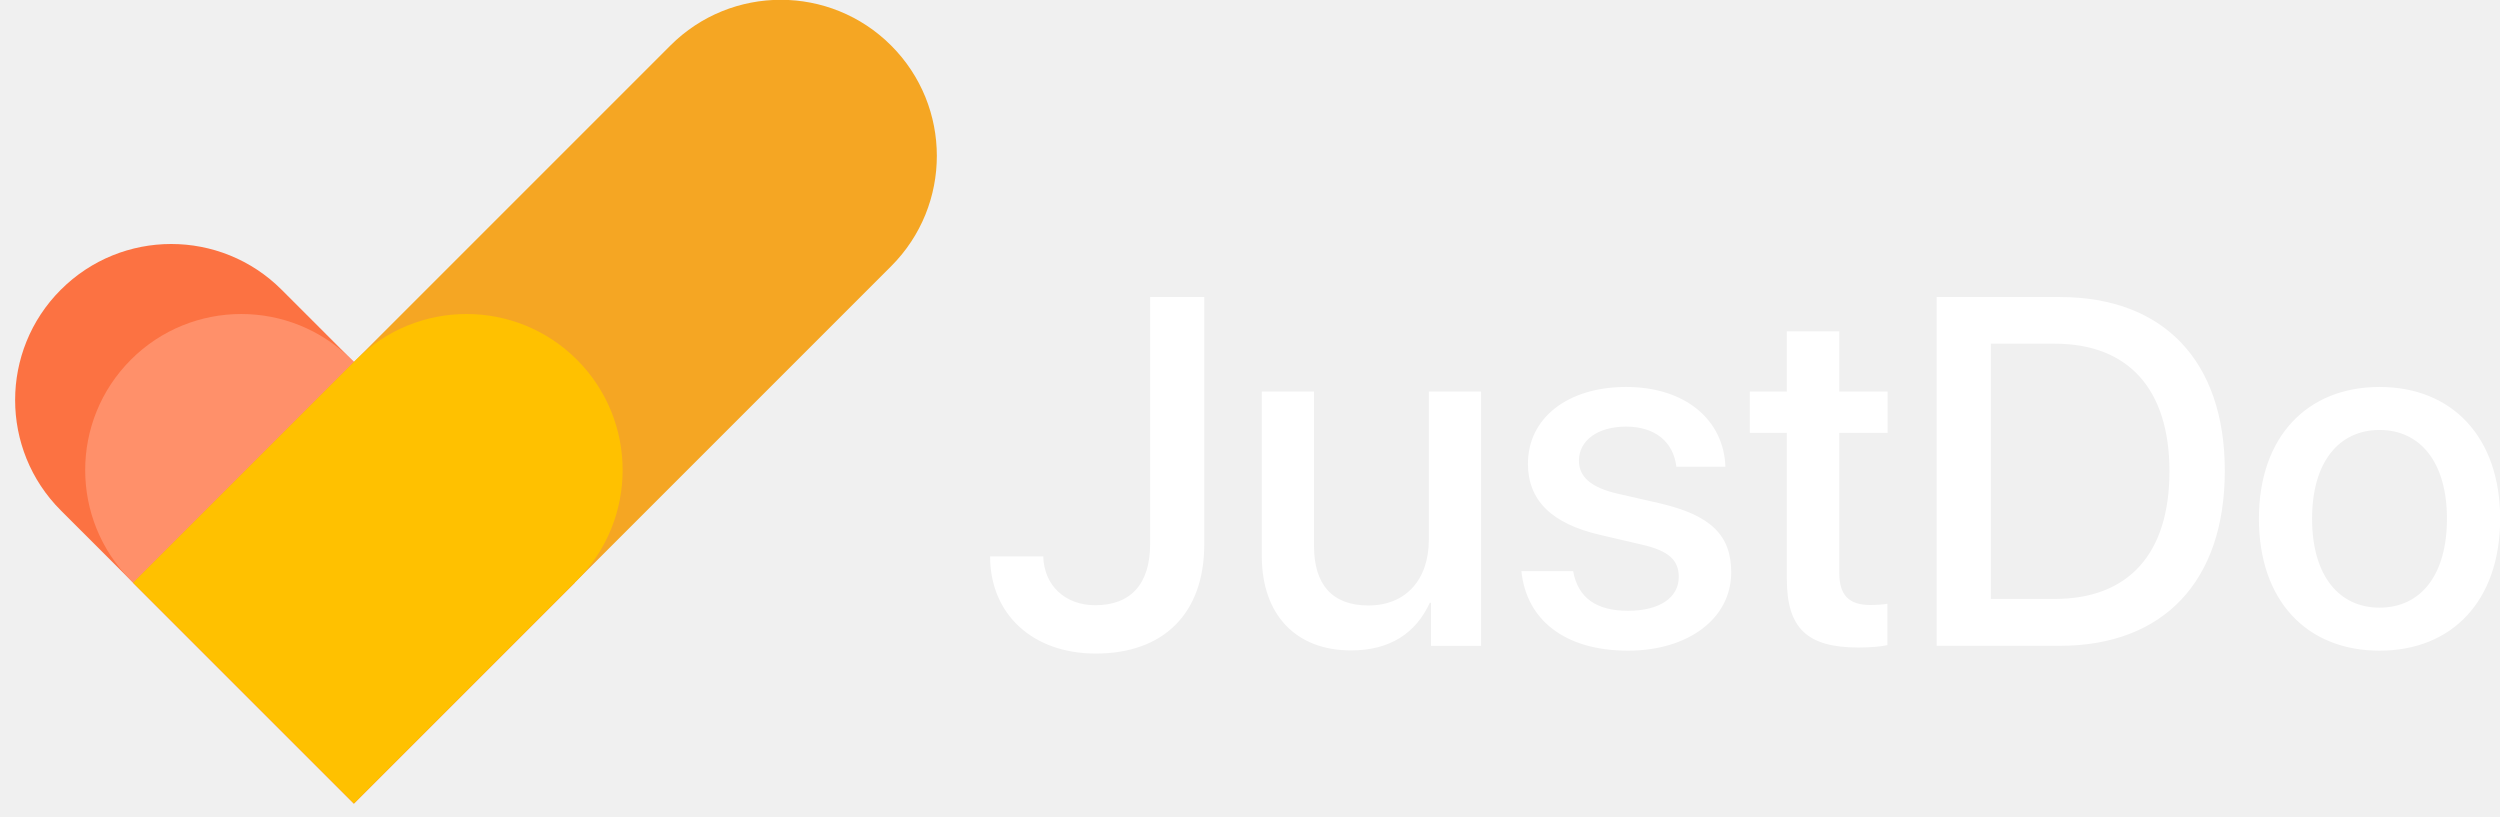
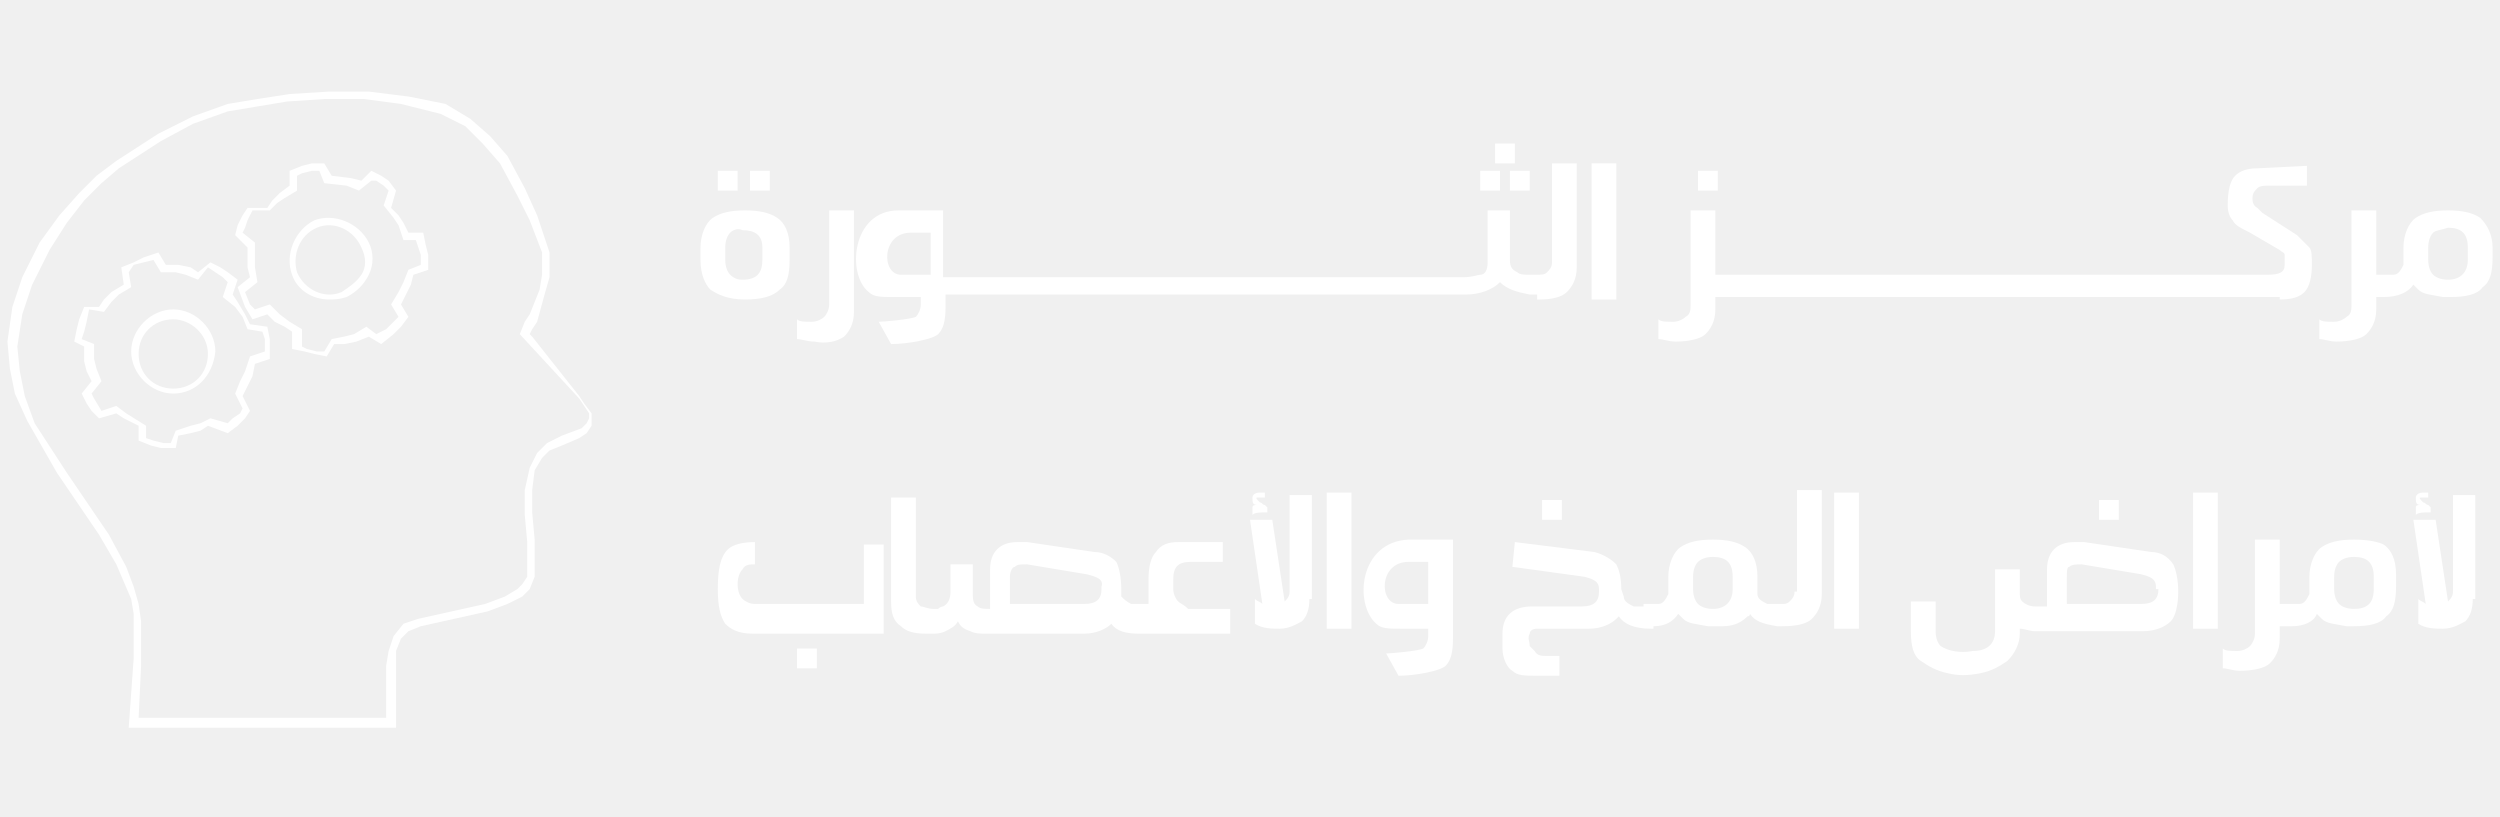
- <svg xmlns="http://www.w3.org/2000/svg" width="101" height="33" viewBox="0 0 101 33">
-   <g fill="none" fill-rule="evenodd">
-     <path fill="#FFF" d="M40 22.479h2.148c.03 1.171.88 1.972 2.1 1.972 1.436 0 2.217-.86 2.217-2.47V12h2.187v9.99c0 2.793-1.64 4.414-4.384 4.414-2.54 0-4.268-1.582-4.268-3.925zm19.834-6.66v10.273h-2.022v-1.738h-.048c-.567 1.23-1.612 1.923-3.184 1.923-2.236 0-3.603-1.455-3.603-3.808v-6.65h2.109v6.24c0 1.562.742 2.402 2.197 2.402 1.524 0 2.442-1.055 2.442-2.656v-5.987h2.109zm1.895 2.91c0-1.836 1.601-3.096 3.964-3.096 2.393 0 3.946 1.328 4.014 3.222h-1.982c-.118-.996-.85-1.62-2.032-1.62-1.142 0-1.904.556-1.904 1.376 0 .645.469 1.084 1.582 1.338l1.67.381c2.1.488 2.9 1.309 2.9 2.793 0 1.875-1.748 3.164-4.17 3.164-2.568 0-4.11-1.26-4.306-3.213h2.09c.195 1.074.927 1.602 2.216 1.602 1.27 0 2.051-.528 2.051-1.367 0-.664-.38-1.055-1.504-1.309l-1.67-.39c-1.953-.45-2.92-1.387-2.92-2.881zm10.459-5.342h2.119v2.431h1.953v1.67h-1.953v5.664c0 .889.39 1.29 1.25 1.29.214 0 .556-.02.693-.05v1.67c-.234.06-.703.098-1.172.098-2.08 0-2.89-.79-2.89-2.773v-5.899h-1.495v-1.67h1.495v-2.431zM78.242 12h4.97c4.19 0 6.67 2.578 6.67 7.021 0 4.454-2.47 7.07-6.67 7.07h-4.97V12zm2.188 1.885v10.312h2.578c2.988 0 4.638-1.826 4.638-5.156 0-3.32-1.66-5.156-4.638-5.156H80.43zm15.703 12.402c-2.94 0-4.873-2.021-4.873-5.332 0-3.3 1.943-5.322 4.873-5.322s4.873 2.021 4.873 5.322c0 3.31-1.934 5.332-4.873 5.332zm0-1.738c1.66 0 2.724-1.309 2.724-3.594 0-2.275-1.074-3.584-2.724-3.584-1.65 0-2.725 1.309-2.725 3.584 0 2.285 1.074 3.594 2.725 3.594z" />
-     <g fill-rule="nonzero">
-       <path fill="#FC7242" d="M2.459 11.704a6.306 6.306 0 0 1 8.917 0l11.84 11.839-8.918 8.917-11.84-11.838a6.306 6.306 0 0 1 0-8.918z" />
-       <path fill="#FF906A" d="M5.287 14.533a6.306 6.306 0 0 1 8.918 0l9.01 9.01-8.917 8.917-9.01-9.01a6.306 6.306 0 0 1 0-8.917z" />
-       <path fill="#F5A623" d="M36.002 1.839a6.306 6.306 0 0 1 0 8.917L14.298 32.46 5.38 23.543 27.084 1.839a6.306 6.306 0 0 1 8.918 0z" />
-       <path fill="#FFC100" d="M23.308 14.533a6.306 6.306 0 0 1 0 8.917l-9.01 9.01-8.918-8.917 9.01-9.01a6.306 6.306 0 0 1 8.918 0z" />
+ <svg xmlns="http://www.w3.org/2000/svg" version="1.1" id="Layer_1" x="0px" y="0px" viewBox="0 0 101 33" style="enable-background:new 0 0 101 33;" xml:space="preserve">
+   <style type="text/css">
+ 	.st0{fill:#FFFFFF;}
+ </style>
+   <g>
+     <g>
+       <g>
+         <g>
+           <g>
+             <g>
+               <path class="st0" d="M16,29.4H5.2l0.2-2.8l0-1.2l0-0.6l-0.1-0.6L5,23.5l-0.3-0.7l-0.7-1.2l-1.7-2.5L1.1,17l-0.5-1.1l-0.2-1        l-0.1-1.1l0.2-1.4l0.4-1.2l0.7-1.4l0.8-1.1l0.8-0.9l0.7-0.7l0.8-0.6l1.7-1.1l1.4-0.7l1.4-0.5l1.2-0.2l1.3-0.2l1.6-0.1l1.6,0        l1.6,0.2L18,4.2L19,4.8l0.8,0.7l0.7,0.8l0.7,1.3l0.5,1.1l0.5,1.5v1L22,11.9L21.7,13l-0.2,0.3l-0.1,0.2l0.1,0.1l1.9,2.4        l0.2,0.3l0.3,0.4v0.5l-0.2,0.3l-0.3,0.2L22.7,18l-0.5,0.2l-0.3,0.3L21.6,19l-0.1,0.8v0.9l0.1,1.1l0,0.8v0.7l-0.2,0.5l-0.3,0.3        l-0.6,0.3l-0.8,0.3l-2.7,0.6l-0.5,0.2l-0.3,0.3L16,26.3L16,26.8L16,29.4z M5.6,29h10v-2.1l0.1-0.6l0.2-0.6l0.4-0.5l0.6-0.2        l2.7-0.6l0.8-0.3l0.5-0.3l0.2-0.2l0.2-0.3v-0.6l0-0.8l-0.1-1.1v-1l0.2-0.9l0.3-0.6l0.4-0.4l0.6-0.3l0.8-0.3l0.2-0.2l0.1-0.2        v-0.2l-0.2-0.3l-0.2-0.3L21,13.5l0.2-0.5l0.2-0.3l0.4-1l0.1-0.6v-0.9l-0.5-1.3l-0.5-1l-0.7-1.3l-0.7-0.8l-0.7-0.7l-1-0.5        l-1.6-0.4L14.7,4l-1.6,0l-1.5,0.1l-1.2,0.2L9.2,4.5L7.8,5L6.5,5.7L4.8,6.8L4.1,7.4L3.4,8.1L2.7,9L2,10.1l-0.7,1.4l-0.4,1.2        l-0.2,1.3l0.1,1l0.2,1l0.4,1.1l1.3,2l1.7,2.5l0.7,1.3l0.3,0.8l0.2,0.7l0.1,0.7l0,0.6l0,1.2L5.6,29z" />
+             </g>
+           </g>
+         </g>
+         <g>
+           <g>
+             <g>
+               <path class="st0" d="M13.2,14.4l-0.5-0.1l-0.4-0.1l-0.5-0.1l0-0.7l-0.3-0.2L11.1,13l-0.3-0.3l-0.6,0.2l-0.3-0.5l-0.3-0.8        l0.5-0.4L10,10.8L10,10.4V10L9.5,9.5l0.1-0.4l0.2-0.4L10,8.4l0.8,0L11,8.1l0.3-0.3l0.4-0.3V6.9l0.5-0.2l0.4-0.1l0.5,0l0.3,0.5        l0.8,0.1l0.4,0.1L15,6.9l0.4,0.2l0.3,0.2L16,7.7l-0.2,0.7l0.3,0.3L16.3,9l0.2,0.4l0.6,0l0.1,0.5l0.1,0.4l0,0.6l-0.6,0.2        l-0.1,0.4l-0.2,0.4l-0.2,0.4l0.3,0.5l-0.3,0.4l-0.3,0.3l-0.5,0.4l-0.5-0.3l-0.5,0.2l-0.5,0.1l-0.4,0L13.2,14.4z M12.2,14        l0.2,0.1l0.4,0.1l0.3,0l0.3-0.5l0.5-0.1l0.4-0.1l0.5-0.3l0.4,0.3l0.4-0.2l0.3-0.3l0.2-0.2l-0.3-0.5l0.3-0.5l0.2-0.4l0.2-0.5        l0.5-0.2v-0.4L16.9,10l-0.1-0.3h-0.5l-0.2-0.6l-0.2-0.3l-0.4-0.5l0.2-0.6l-0.2-0.2l-0.3-0.2L15,7.3l-0.5,0.4L14,7.5l-0.9-0.1        l-0.2-0.5l-0.3,0L12.2,7L12,7.1v0.6l-0.5,0.3l-0.3,0.2l-0.3,0.3h-0.7L10,8.9L9.9,9.2L9.8,9.4l0.5,0.4l0,0.6l0,0.4l0.1,0.6        l-0.5,0.4l0.2,0.5l0.2,0.2l0.6-0.2l0.4,0.4l0.4,0.3l0.5,0.3L12.2,14z M11.8,7.6L11.8,7.6L11.8,7.6z" />
+             </g>
+           </g>
+         </g>
+         <g>
+           <g>
+             <g>
+               <path class="st0" d="M13.3,12.1c-0.7,0-1.3-0.4-1.5-1l0,0c-0.3-0.8,0.1-1.8,0.9-2.2c0.8-0.3,1.8,0.1,2.2,0.9        c0.2,0.4,0.2,0.9,0,1.3c-0.2,0.4-0.5,0.7-0.9,0.9C13.7,12.1,13.5,12.1,13.3,12.1z M12,11c0.3,0.7,1.1,1.1,1.8,0.8        c0.3-0.2,0.6-0.4,0.8-0.7c0.2-0.3,0.2-0.7,0-1.1c-0.3-0.7-1.1-1.1-1.8-0.8C12.1,9.5,11.8,10.3,12,11L12,11z" />
+             </g>
+           </g>
+         </g>
+         <g>
+           <g>
+             <g>
+               <path class="st0" d="M7.1,18.1H6.5l-0.4-0.1l-0.5-0.2l0-0.6L5,16.9l-0.3-0.2L4,16.9l-0.3-0.3l-0.2-0.3l-0.2-0.4l0.4-0.5        l-0.2-0.4l-0.1-0.4V14L3,13.8l0.1-0.5l0.1-0.4l0.2-0.5L4,12.4l0.2-0.3l0.3-0.3L5,11.5l-0.1-0.7l0.5-0.2l0.4-0.2l0.6-0.2        l0.3,0.5l0.5,0l0.5,0.1L8,11l0.5-0.4l0.4,0.2L9.2,11l0.4,0.3l-0.2,0.6l0.2,0.3l0.3,0.5l0.2,0.4l0.7,0.1l0.1,0.5l0,0.3v0.5        l-0.6,0.2l-0.1,0.5L10,15.6L9.8,16l0.3,0.6l-0.2,0.3l-0.3,0.3l-0.4,0.3l-0.8-0.3l-0.3,0.2l-0.4,0.1l-0.5,0.1L7.1,18.1z         M5.9,17.7l0.3,0.1l0.4,0.1h0.3l0.2-0.5l0.6-0.2l0.4-0.1l0.4-0.2l0.7,0.2l0.2-0.2l0.3-0.2l0.1-0.2l-0.3-0.6l0.2-0.5L9.9,15        l0.2-0.6l0.6-0.2V14l0-0.3l-0.1-0.3l-0.6-0.1l-0.2-0.5l-0.3-0.4L9,12l0.2-0.6l-0.2-0.2l-0.3-0.2l-0.3-0.2L8,11.3l-0.5-0.2        l-0.4-0.1l-0.6,0l-0.3-0.5l-0.4,0.1l-0.4,0.1L5.2,11l0.1,0.6l-0.5,0.3l-0.3,0.3l-0.3,0.4l-0.6-0.1L3.5,13l-0.1,0.4l-0.1,0.3        l0.5,0.2v0.6l0.1,0.4l0.2,0.5l-0.4,0.5l0.1,0.2l0.3,0.5l0.6-0.2l0.4,0.3l0.8,0.5L5.9,17.7z" />
+             </g>
+           </g>
+         </g>
+         <g>
+           <g>
+             <g>
+               <path class="st0" d="M7,15.9c-0.9,0-1.7-0.8-1.7-1.7c0-0.9,0.8-1.7,1.7-1.7s1.7,0.8,1.7,1.7C8.6,15.2,7.9,15.9,7,15.9z         M7,12.9c-0.8,0-1.4,0.6-1.4,1.4s0.6,1.4,1.4,1.4s1.4-0.6,1.4-1.4S7.7,12.9,7,12.9z" />
+             </g>
+           </g>
+         </g>
+       </g>
+     </g>
+     <g>
+       <rect x="30.3" y="6.9" class="st0" width="0.8" height="0.8" />
+       <path class="st0" d="M31.5,11.7c0.3-0.2,0.4-0.6,0.4-1.2V10c0-0.6-0.2-1-0.5-1.2c-0.3-0.2-0.7-0.3-1.3-0.3c-0.6,0-1,0.1-1.3,0.3    c-0.3,0.2-0.5,0.7-0.5,1.2v0.5c0,0.6,0.2,1,0.4,1.2c0.3,0.2,0.7,0.4,1.4,0.4C30.7,12.1,31.2,12,31.5,11.7z M29.5,11.1    c-0.1-0.1-0.2-0.3-0.2-0.6v-0.5c0-0.3,0.1-0.5,0.2-0.6c0.1-0.1,0.3-0.2,0.5-0.1c0.5,0,0.8,0.2,0.8,0.7v0.5c0,0.5-0.2,0.8-0.8,0.8    C29.9,11.3,29.7,11.3,29.5,11.1z" />
+       <rect x="29" y="6.9" class="st0" width="0.8" height="0.8" />
+       <path class="st0" d="M34.1,13.6c0.2-0.2,0.4-0.5,0.4-1h0V8.5h-1v3.8c0,0.2-0.1,0.4-0.2,0.5c-0.1,0.1-0.3,0.2-0.5,0.2    c-0.3,0-0.5,0-0.6-0.1h0v0.8c0.2,0,0.4,0.1,0.7,0.1C33.4,13.9,33.8,13.8,34.1,13.6z" />
+       <rect x="61" y="6.9" class="st0" width="0.8" height="0.8" />
+       <rect x="60.4" y="5.8" class="st0" width="0.8" height="0.8" />
+       <rect x="59.8" y="6.9" class="st0" width="0.8" height="0.8" />
+       <path class="st0" d="M62.1,12.1L62.1,12.1L62.1,12.1h0.1c0.5,0,0.9-0.1,1.1-0.3c0.2-0.2,0.4-0.5,0.4-1V6.6h-1v4    c0,0.2-0.1,0.3-0.2,0.4c-0.1,0.1-0.2,0.1-0.5,0.1h-0.2v0c-0.2,0-0.4,0-0.5-0.1c-0.2-0.1-0.3-0.2-0.3-0.5h0V8.5h-0.9v2.1    c0,0.3-0.1,0.5-0.3,0.5c-0.1,0-0.3,0.1-0.7,0.1h-0.3h-0.4h-1.6h-0.5h-1.5h-0.5h-1.5h-0.5h-1.5h-0.5h-1.5h-0.5h-1.5h-0.5h-1.5h-0.5    h-1.5h-0.5h-1.5h-0.5h-1.7h-0.3h-0.2V8.5h-1.8c-1.9,0-2.1,2.6-1.2,3.3c0.2,0.2,0.5,0.2,1,0.2h1.1v0.3c0,0.2-0.1,0.4-0.2,0.5    c-0.2,0.1-1.3,0.2-1.5,0.2l0.5,0.9c0.7,0,1.7-0.2,1.9-0.4c0.2-0.2,0.3-0.5,0.3-1.1v-0.5h0.2h0.3h1.7h0.5h1.5h0.5h1.5h0.5h1.5h0.5    h1.5h0.5h1.5h0.5h1.5h0.5h1.5h0.5h1.5h0.5h1.6h0.4h0.3c0.6,0,1.1-0.2,1.4-0.5c0.3,0.3,0.7,0.4,1.2,0.5H62.1z M37.6,11.1h-1.2    c-0.8,0-0.8-1.7,0.4-1.7h0.8V11.1z" />
+       <rect x="64.3" y="6.6" class="st0" width="1" height="5.5" />
+       <rect x="68.6" y="6.9" class="st0" width="0.8" height="0.8" />
+       <path class="st0" d="M92.1,12.1c0.5,0,0.8-0.1,1-0.3c0.2-0.2,0.3-0.6,0.3-1.1c0-0.3,0-0.6-0.1-0.7c-0.1-0.1-0.3-0.3-0.5-0.5    l-1.4-0.9c-0.1-0.1-0.2-0.2-0.2-0.2C91,8.3,91,8.1,91,8c0-0.2,0.1-0.3,0.2-0.4c0.1-0.1,0.3-0.1,0.5-0.1h1.5V6.7l-2,0.1    c-0.4,0-0.7,0.1-0.9,0.3C90.1,7.3,90,7.7,90,8.3c0,0.3,0.1,0.5,0.2,0.6c0.1,0.2,0.3,0.3,0.7,0.5l1.2,0.7c0.1,0.1,0.2,0.1,0.2,0.2    c0,0.1,0,0.2,0,0.4c0,0.3-0.2,0.4-0.7,0.4H90v0h-2h-0.5H86h-0.5H84h-0.5H82h-0.5h-1.5h-0.5h-1.5h-0.5h-1.5h-0.5h-1.5h-0.5h-1.5    h-0.5h-2v0h-0.2V8.5h-1v3.8c0,0.2,0,0.4-0.2,0.5c-0.1,0.1-0.3,0.2-0.5,0.2c-0.3,0-0.5,0-0.6-0.1l0,0v0.8c0.2,0,0.4,0.1,0.7,0.1    c0.5,0,1-0.1,1.2-0.3c0.2-0.2,0.4-0.5,0.4-1v-0.5h0.2H70h1.7h0.5h1.5h0.5h1.5h0.5h1.5h0.5h1.5h0.5h1.5H82h1.5H84h1.5H86h1.5H88    l1.5,0H92.1z" />
+       <path class="st0" d="M100.2,8.8c-0.3-0.2-0.7-0.3-1.3-0.3s-1,0.1-1.3,0.3c-0.3,0.2-0.5,0.7-0.5,1.2v0.5l0,0.2    c-0.1,0.2-0.2,0.4-0.4,0.4c-0.1,0-0.2,0-0.6,0H96V8.5h-1v3.8c0,0.2,0,0.4-0.2,0.5c-0.1,0.1-0.3,0.2-0.5,0.2c-0.3,0-0.5,0-0.6-0.1    l0,0v0.8c0.2,0,0.4,0.1,0.7,0.1c0.5,0,1-0.1,1.2-0.3c0.2-0.2,0.4-0.5,0.4-1v-0.5h0.2v0h0.1c0.6,0,1-0.2,1.2-0.5l0.1,0.1l0.1,0.1    c0.2,0.2,0.5,0.2,1,0.3c0.1,0,0.2,0,0.3,0c0.6,0,1.1-0.1,1.3-0.4c0.3-0.2,0.4-0.6,0.4-1.2V10C100.7,9.5,100.5,9.1,100.2,8.8z     M98.9,11.3c-0.3,0-0.5-0.1-0.6-0.2c-0.1-0.1-0.2-0.3-0.2-0.6V10c0-0.3,0.1-0.5,0.2-0.6c0.1-0.1,0.3-0.1,0.6-0.2    c0.5,0,0.8,0.2,0.8,0.8v0.5h0C99.7,11,99.4,11.3,98.9,11.3z" />
+       <path class="st0" d="M34.8,24.4h-4.3c-0.2,0-0.4-0.1-0.5-0.2c-0.1-0.1-0.2-0.3-0.2-0.6c0-0.3,0.1-0.5,0.2-0.6    c0.1-0.2,0.3-0.2,0.5-0.2v-0.9c-0.5,0-0.9,0.1-1.1,0.3c-0.3,0.3-0.4,0.8-0.4,1.6c0,0.7,0.1,1.1,0.3,1.4c0.2,0.2,0.5,0.4,1.1,0.4v0    h5.3v-3.6h-0.8V24.4z" />
+       <rect x="32.2" y="26.2" class="st0" width="0.8" height="0.8" />
+       <path class="st0" d="M47.6,24.3c-0.1-0.1-0.2-0.3-0.2-0.5v-0.4c0-0.5,0.2-0.7,0.7-0.7h1.3v-0.8h-1.8c-0.4,0-0.7,0.1-0.9,0.4    c-0.2,0.2-0.3,0.6-0.3,1.1V24c0,0.1,0,0.3,0,0.4h-0.2h-0.3h-0.2c-0.2-0.1-0.3-0.2-0.4-0.3c0-0.1,0-0.2,0-0.3    c0-0.5-0.1-0.9-0.2-1.1c-0.2-0.2-0.5-0.4-0.9-0.4l-2.7-0.4c-0.2,0-0.3,0-0.4,0c-0.7,0-1.1,0.4-1.1,1.1v1.6c-0.2,0-0.4,0-0.5-0.1    c-0.2-0.1-0.2-0.3-0.2-0.6v-1.1h-0.9v1.1c0,0.3-0.1,0.5-0.3,0.6c0,0-0.1,0-0.2,0.1v0h-0.2c-0.2,0-0.4-0.1-0.5-0.1    c-0.1-0.1-0.2-0.2-0.2-0.4h0v-4h-1v4.2c0,0.5,0.1,0.8,0.4,1c0.2,0.2,0.5,0.3,1,0.3v0h0.3c0.1,0,0.3,0,0.5-0.1    c0.2-0.1,0.4-0.2,0.5-0.4c0.1,0.2,0.2,0.3,0.5,0.4c0.2,0.1,0.4,0.1,0.6,0.1h4c0.5,0,0.9-0.2,1.1-0.4c0.2,0.3,0.6,0.4,1.1,0.4h0.1    v0h3.6v-1h-1.7C47.8,24.4,47.7,24.4,47.6,24.3z M44.5,23.7v0.1c0,0.4-0.2,0.6-0.7,0.6h-3l0-1.1c0-0.2,0.1-0.4,0.2-0.4    c0.1-0.1,0.2-0.1,0.5-0.1l2.4,0.4C44.3,23.3,44.6,23.4,44.5,23.7L44.5,23.7z" />
+       <path class="st0" d="M52.1,23.9c0,0.2-0.1,0.3-0.2,0.4L51.4,21h-0.9l0.5,3.4c-0.1-0.1-0.2-0.1-0.3-0.2v1c0.3,0.2,0.7,0.2,1,0.2    c0.4,0,0.7-0.2,0.9-0.3c0.2-0.2,0.3-0.5,0.3-0.9H53v-4.2h-0.9V23.9z" />
+       <path class="st0" d="M50.6,20.8c0.1-0.1,0.3-0.1,0.6-0.1l0-0.2l-0.1-0.1c-0.1,0-0.1-0.1-0.2-0.1c-0.1-0.1-0.2-0.2-0.1-0.2    c0,0,0.1,0,0.3,0h0v-0.2h-0.2c-0.2,0-0.3,0.1-0.3,0.2c0,0.2,0,0.3,0.2,0.3c-0.1,0-0.2,0-0.2,0.1L50.6,20.8z" />
+       <rect x="53.6" y="19.9" class="st0" width="1" height="5.5" />
+       <path class="st0" d="M55.6,25.2c0.2,0.2,0.5,0.2,1,0.2h1.1v0.3c0,0.2-0.1,0.4-0.2,0.5c-0.2,0.1-1.3,0.2-1.5,0.2l0.5,0.9    c0.7,0,1.7-0.2,1.9-0.4c0.2-0.2,0.3-0.5,0.3-1.1v-4h-1.8C54.9,21.9,54.7,24.4,55.6,25.2z M57.7,22.7v1.7h-1.2    c-0.8,0-0.8-1.7,0.4-1.7H57.7z" />
+       <rect x="62.3" y="20.2" class="st0" width="0.8" height="0.8" />
+       <path class="st0" d="M72.5,23.9c0,0.2-0.1,0.3-0.2,0.4c-0.1,0.1-0.2,0.1-0.3,0.1c-0.3,0-0.5,0-0.6,0C71.2,24.3,71,24.2,71,24    l0-0.2v-0.5c0-0.6-0.2-1-0.5-1.2c-0.3-0.2-0.7-0.3-1.3-0.3s-1,0.1-1.3,0.3c-0.3,0.2-0.5,0.7-0.5,1.2v0.5l0,0.2    c-0.1,0.2-0.2,0.4-0.4,0.4c-0.1,0-0.2,0-0.6,0v0.1c-0.2,0-0.3,0-0.4,0c-0.2-0.1-0.4-0.2-0.4-0.4l-0.1-0.3c0-0.5-0.1-0.8-0.2-1    c-0.2-0.2-0.5-0.4-0.9-0.5l-3.2-0.4l-0.1,1l2.9,0.4c0.4,0.1,0.6,0.2,0.6,0.5v0.1c0,0.4-0.2,0.6-0.7,0.6h-2c-0.8,0-1.2,0.4-1.2,1.1    v0.3l0,0.3c0,0.4,0.2,0.8,0.4,0.9c0.2,0.2,0.5,0.2,1,0.2H63v-0.8h-0.5c-0.2,0-0.4,0-0.5-0.2c-0.1-0.1-0.1-0.1-0.2-0.2    c0-0.2-0.1-0.3,0-0.5c0-0.1,0.1-0.2,0.3-0.2c0.1,0,0.2,0,0.2,0h1.9c0.5,0,0.9-0.2,1.1-0.4c0,0,0,0,0.1-0.1    c0.2,0.3,0.6,0.5,1.3,0.5h0.1v-0.1c0.5,0,0.8-0.2,1-0.5l0.1,0.1l0.1,0.1c0.2,0.2,0.5,0.2,1,0.3c0.1,0,0.2,0,0.3,0    c0.1,0,0.2,0,0.3,0c0.5,0,0.8-0.2,1-0.4c0.1,0,0.1-0.1,0.1-0.1c0.2,0.3,0.5,0.4,1.1,0.5v0h0.2c0.6,0,1-0.1,1.2-0.3    c0.2-0.2,0.4-0.5,0.4-1h0v-4.2h-1V23.9z M70,23.8c0,0.5-0.3,0.8-0.8,0.8c-0.3,0-0.5-0.1-0.6-0.2c-0.1-0.1-0.2-0.3-0.2-0.6v-0.5    c0-0.3,0.1-0.5,0.2-0.6c0.1-0.1,0.3-0.2,0.6-0.2c0.5,0,0.8,0.2,0.8,0.8V23.8z" />
+       <rect x="74.1" y="19.9" class="st0" width="1" height="5.5" />
+       <rect x="84.8" y="20.2" class="st0" width="0.8" height="0.8" />
+       <path class="st0" d="M86.9,22.3l-2.7-0.4c-0.1,0-0.3,0-0.4,0c-0.7,0-1.1,0.4-1.1,1.1v1.5h-0.2c-0.2,0-0.2,0-0.3,0    c-0.2,0-0.4-0.1-0.5-0.2c-0.1-0.1-0.1-0.2-0.1-0.4V23h-1v2.5c0,0.5-0.3,0.8-0.9,0.8c-0.5,0.1-1,0-1.3-0.2    c-0.1-0.1-0.2-0.3-0.2-0.6v-1.2h-1v1.2c0,0.6,0.1,1,0.4,1.2c0.3,0.2,0.6,0.4,1.1,0.5c0.4,0.1,0.8,0.1,1.3,0    c0.5-0.1,0.8-0.3,1.1-0.5c0.3-0.3,0.5-0.7,0.5-1.1v-0.2c0.2,0,0.4,0.1,0.6,0.1h4.4c0.5,0,0.9-0.2,1.1-0.4c0.2-0.2,0.3-0.7,0.3-1.2    c0-0.5-0.1-0.9-0.2-1.1C87.6,22.5,87.3,22.3,86.9,22.3z M87.2,23.8c0,0.4-0.2,0.6-0.7,0.6h-3l0-1.1c0-0.2,0-0.4,0.1-0.4    c0.1-0.1,0.3-0.1,0.5-0.1l2.4,0.4c0.4,0.1,0.6,0.2,0.6,0.5V23.8z" />
+       <rect x="88.6" y="19.9" class="st0" width="1" height="5.5" />
+       <path class="st0" d="M95.1,21.8c-0.6,0-1,0.1-1.3,0.3c-0.3,0.2-0.5,0.7-0.5,1.2v0.5l0,0.2c-0.1,0.2-0.2,0.4-0.4,0.4    c-0.1,0-0.2,0-0.6,0h-0.2v-2.6h-1v3.8c0,0.2-0.1,0.4-0.2,0.5c-0.1,0.1-0.3,0.2-0.5,0.2c-0.3,0-0.5,0-0.6-0.1l0,0v0.8    c0.2,0,0.4,0.1,0.7,0.1c0.5,0,1-0.1,1.2-0.3c0.2-0.2,0.4-0.5,0.4-1v-0.5h0.2h0.1h0.2c0.5,0,0.9-0.2,1-0.5l0.1,0.1l0.1,0.1    c0.2,0.2,0.5,0.2,1,0.3c0.1,0,0.2,0,0.3,0c0.6,0,1.1-0.1,1.3-0.4c0.3-0.2,0.4-0.6,0.4-1.2v-0.5c0-0.6-0.2-1-0.5-1.2    C96.1,21.9,95.7,21.8,95.1,21.8z M95.1,24.6c-0.3,0-0.5-0.1-0.6-0.2c-0.1-0.1-0.2-0.3-0.2-0.6v-0.5c0-0.3,0.1-0.5,0.2-0.6    c0.1-0.1,0.3-0.2,0.6-0.2c0.5,0,0.8,0.2,0.8,0.8v0.5h0C95.9,24.4,95.6,24.6,95.1,24.6z" />
+       <path class="st0" d="M97.6,20.8c0.1-0.1,0.3-0.1,0.6-0.1l0-0.2l-0.1-0.1c-0.1,0-0.1-0.1-0.2-0.1c-0.1-0.1-0.2-0.2-0.1-0.2    c0,0,0.1,0,0.3,0h0v-0.2h-0.2c-0.2,0-0.3,0.1-0.3,0.2c0,0.2,0,0.3,0.2,0.3c-0.1,0-0.2,0-0.2,0.1L97.6,20.8z" />
+       <path class="st0" d="M99.1,23.9c0,0.2-0.1,0.3-0.2,0.4L98.4,21h-0.9l0.5,3.4c-0.1-0.1-0.2-0.1-0.3-0.2v1c0.3,0.2,0.7,0.2,1,0.2    c0.4,0,0.7-0.2,0.9-0.3c0.2-0.2,0.3-0.5,0.3-0.9h0.1v-4.2h-0.9V23.9z" />
    </g>
  </g>
</svg>
